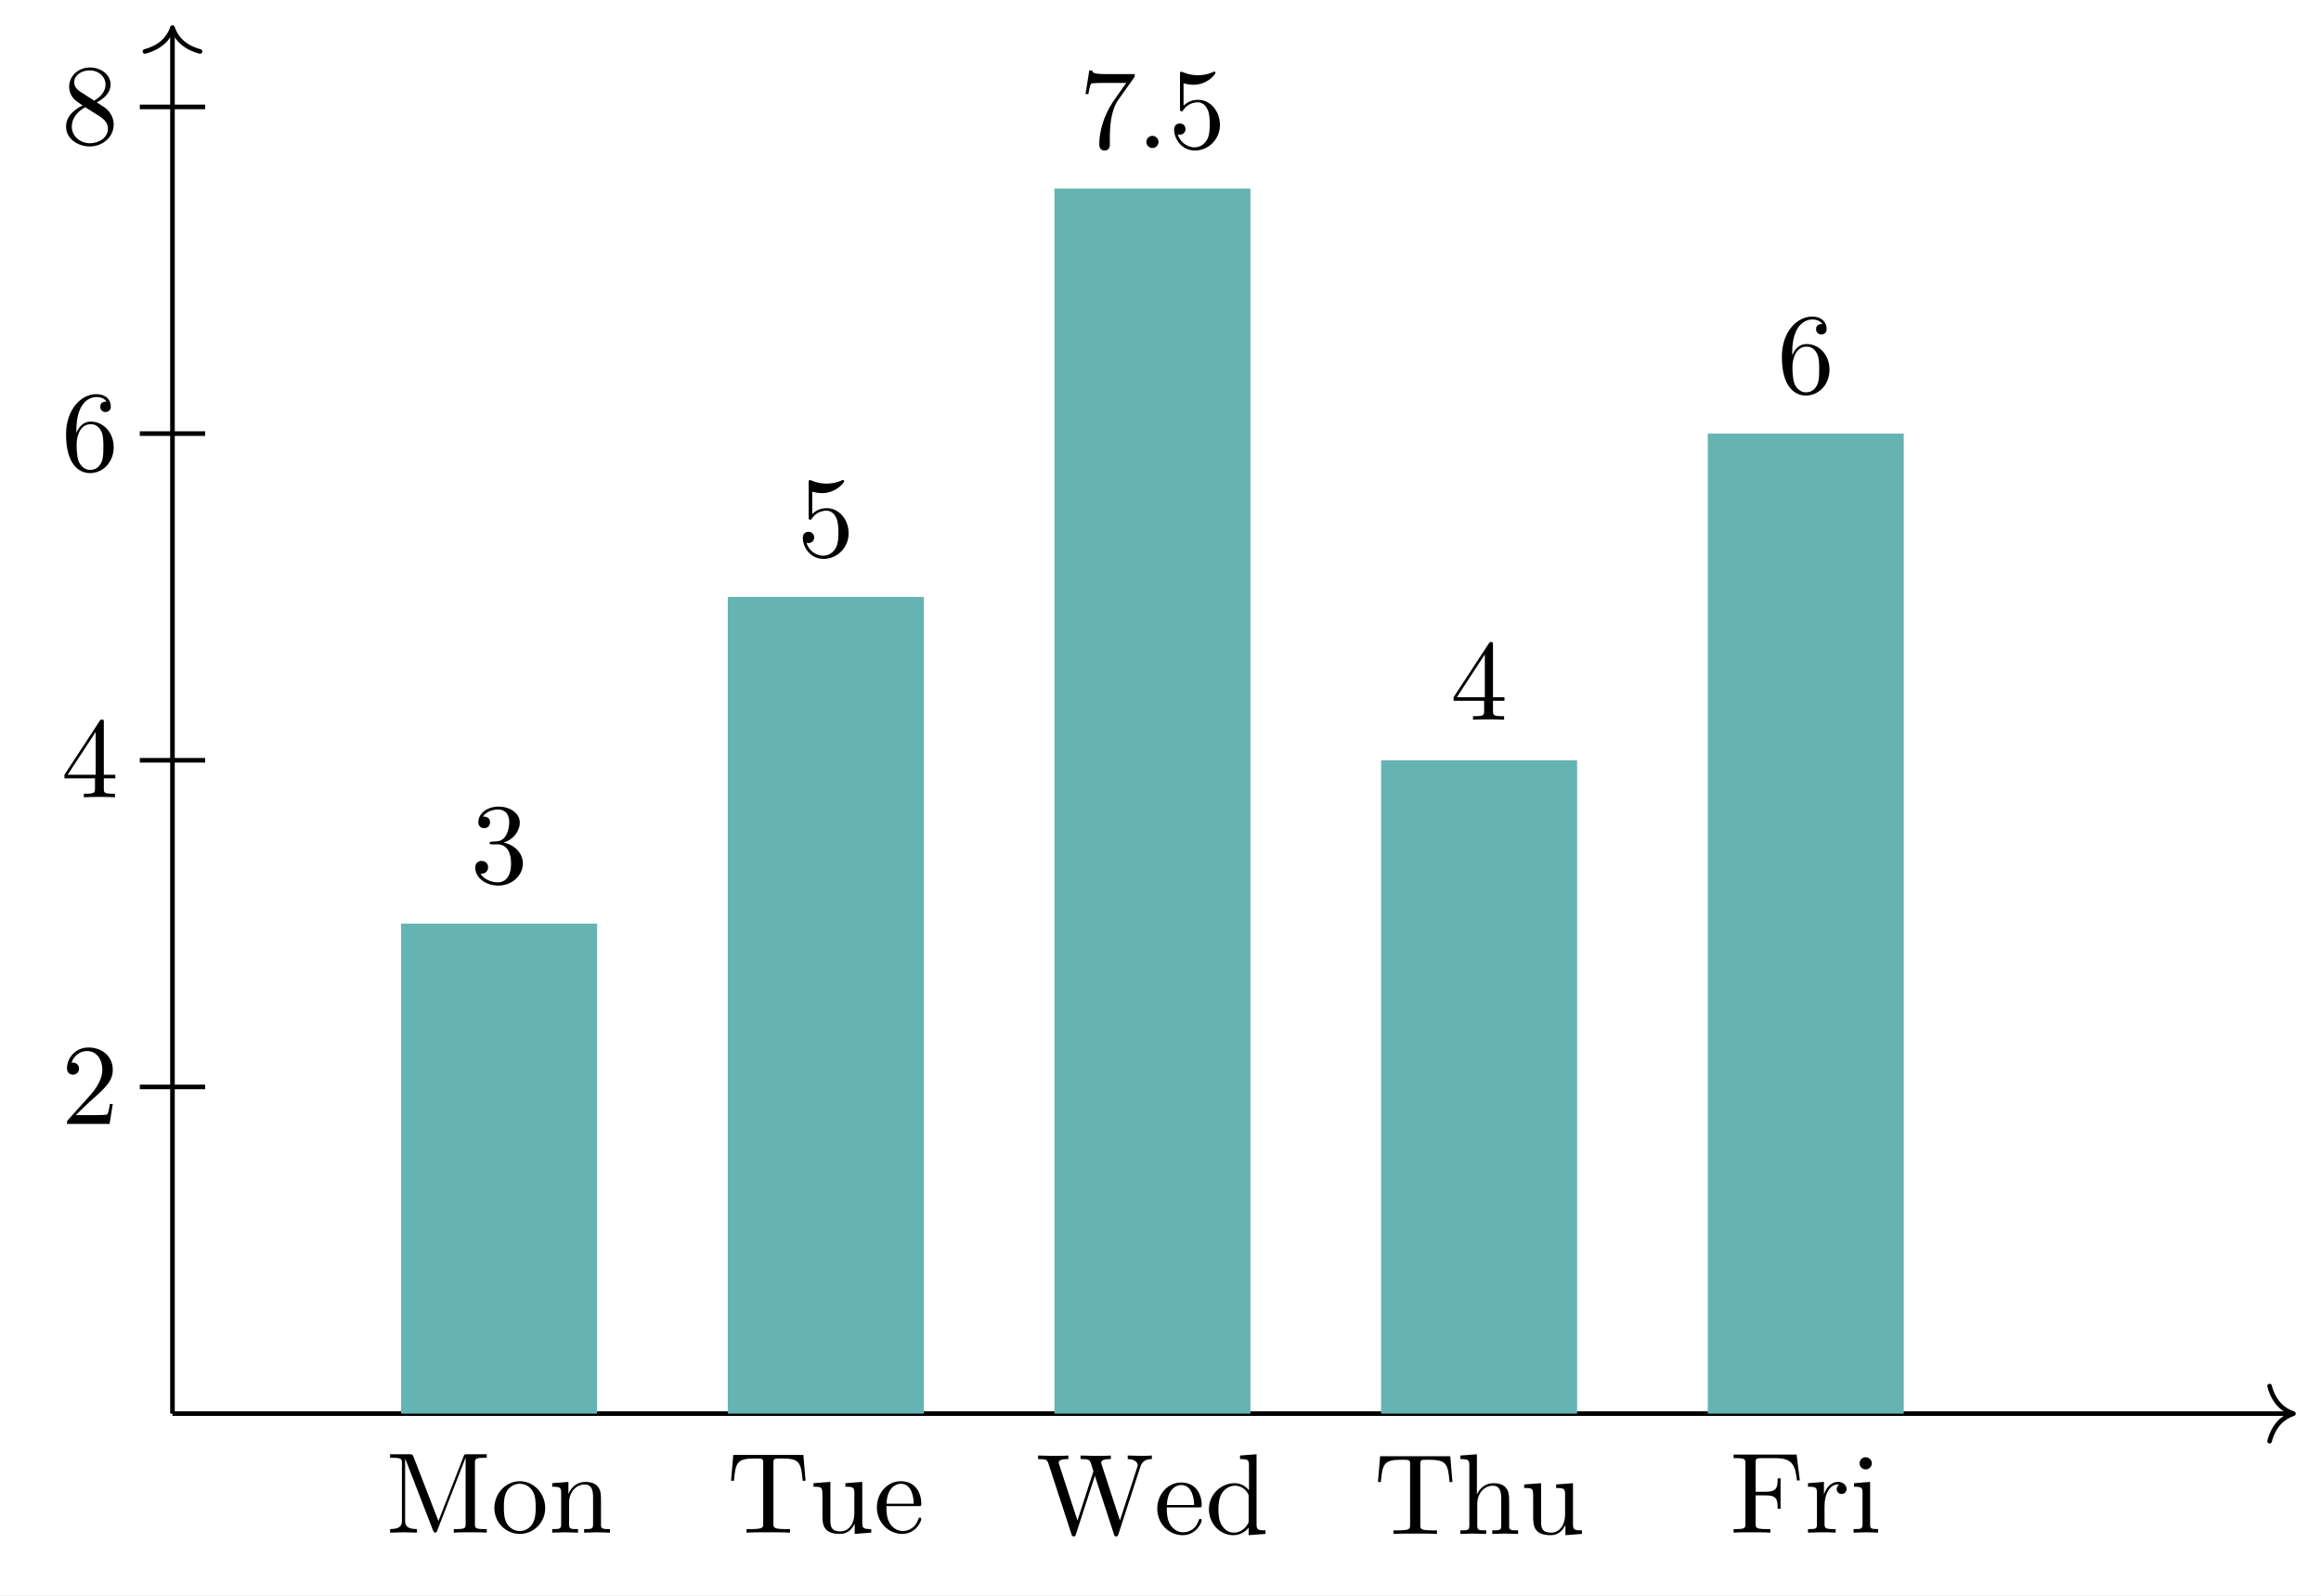
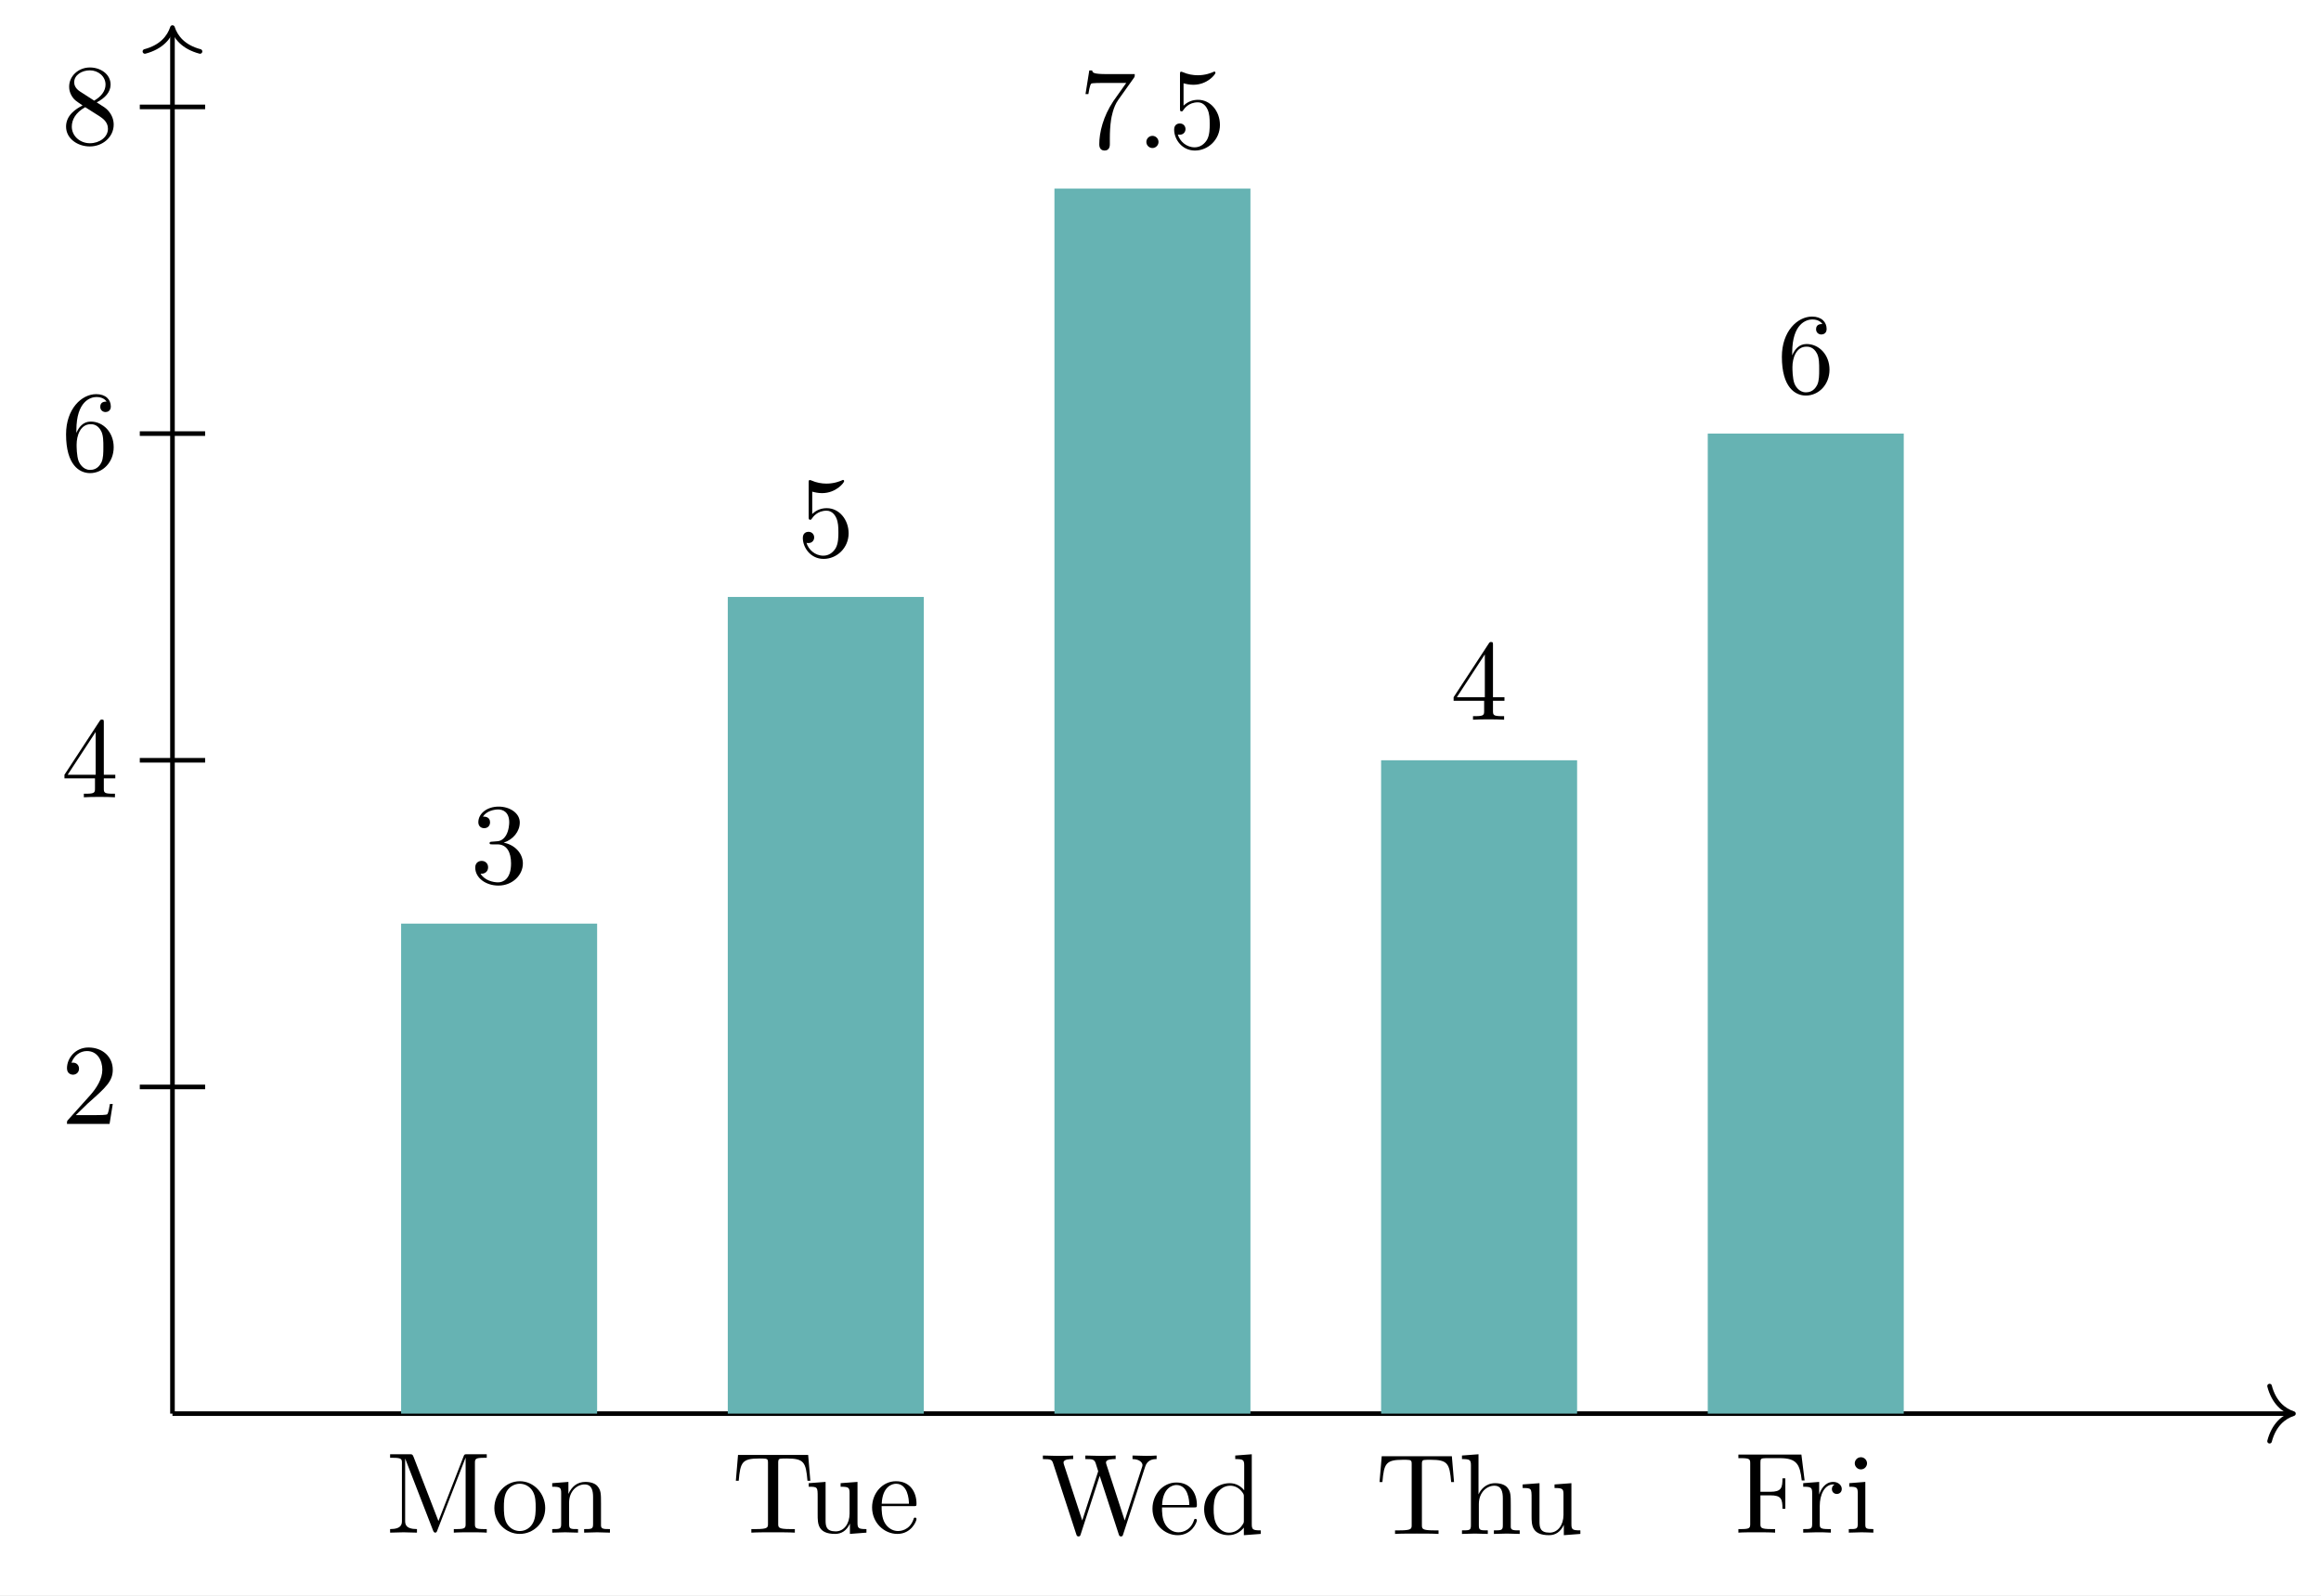
<svg xmlns="http://www.w3.org/2000/svg" viewBox="-1.993 -136.423 201.409 138.416" width="201.409pt" height="138.416pt" role="img" aria-labelledby="tr-title-010b61c2" aria-describedby="tr-desc-010b61c2">
  <rect x="-1.993" y="-136.423" width="201.409" height="138.416" fill="#ffffff" />
  <defs>
    <path id="tr-g46" d="M879 0 L879 31 L855 31 C778 31 776 42 776 78 L776 605 C776 641 778 652 855 652 L879 652 L879 683 L710 683 C684 683 684 682 677 664 L458 101 L241 661 C232 683 229 683 206 683 L37 683 L37 652 L61 652 C138 652 140 641 140 605 L140 105 C140 78 140 31 37 31 L37 0 L154 3 L271 0 L271 31 C168 31 168 78 168 105 L168 644 L169 644 L410 22 C415 9 420 0 430 0 C441 0 444 8 448 19 L694 652 L695 652 L695 78 C695 42 693 31 616 31 L592 31 L592 0 C629 3 697 3 736 3 C775 3 842 3 879 0 Z" />
    <path id="tr-g80" d="M471 214 C471 342 371 448 250 448 C125 448 28 339 28 214 C28 85 132 -11 249 -11 C370 -11 471 87 471 214 Z M388 222 C388 186 388 132 366 88 C344 43 300 14 250 14 C207 14 163 35 136 81 C111 125 111 186 111 222 C111 261 111 315 135 359 C162 405 209 426 249 426 C293 426 336 404 362 361 C388 318 388 260 388 222 Z" />
    <path id="tr-g79" d="M535 0 L535 31 C483 31 458 31 457 61 L457 252 C457 338 457 369 426 405 C412 422 379 442 321 442 C248 442 201 399 173 337 L173 442 L32 431 L32 400 C102 400 110 393 110 344 L110 76 C110 31 99 31 32 31 L32 0 L145 3 L257 0 L257 31 C190 31 179 31 179 76 L179 260 C179 364 250 420 314 420 C377 420 388 366 388 309 L388 76 C388 31 377 31 310 31 L310 0 L423 3 Z" />
    <path id="tr-g20" d="M457 171 C457 253 394 331 290 352 C372 379 430 449 430 528 C430 610 342 666 246 666 C145 666 69 606 69 530 C69 497 91 478 120 478 C151 478 171 500 171 529 C171 579 124 579 109 579 C140 628 206 641 242 641 C283 641 338 619 338 529 C338 517 336 459 310 415 C280 367 246 364 221 363 C213 362 189 360 182 360 C174 359 167 358 167 348 C167 337 174 337 191 337 L235 337 C317 337 354 269 354 171 C354 35 285 6 241 6 C198 6 123 23 88 82 C123 77 154 99 154 137 C154 173 127 193 98 193 C74 193 42 179 42 135 C42 44 135 -22 244 -22 C366 -22 457 69 457 171 Z" />
    <path id="tr-g53" d="M685 452 L666 677 L55 677 L36 452 L61 452 C75 613 90 646 241 646 C259 646 285 646 295 644 C316 640 316 629 316 606 L316 79 C316 45 316 31 211 31 L171 31 L171 0 C212 3 314 3 360 3 C406 3 509 3 550 0 L550 31 L510 31 C405 31 405 45 405 79 L405 606 C405 626 405 640 423 644 C434 646 461 646 480 646 C631 646 646 613 660 452 Z" />
    <path id="tr-g86" d="M535 0 L535 31 C465 31 457 38 457 87 L457 442 L310 431 L310 400 C380 400 388 393 388 344 L388 166 C388 79 340 11 267 11 C183 11 179 58 179 110 L179 442 L32 431 L32 400 C110 400 110 397 110 308 L110 158 C110 80 110 -11 262 -11 C318 -11 362 17 391 79 L391 -11 Z" />
    <path id="tr-g70" d="M415 119 C415 129 407 131 402 131 C393 131 391 125 389 117 C354 14 264 14 254 14 C204 14 164 44 141 81 C111 129 111 195 111 231 L390 231 C412 231 415 231 415 252 C415 351 361 448 236 448 C120 448 28 345 28 220 C28 86 133 -11 248 -11 C370 -11 415 100 415 119 Z M349 252 L112 252 C118 401 202 426 236 426 C339 426 349 291 349 252 Z" />
    <path id="tr-g22" d="M449 201 C449 320 367 420 259 420 C211 420 168 404 132 369 L132 564 C152 558 185 551 217 551 C340 551 410 642 410 655 C410 661 407 666 400 666 C400 666 397 666 392 663 C372 654 323 634 256 634 C216 634 170 641 123 662 C115 665 111 665 111 665 C101 665 101 657 101 641 L101 345 C101 327 101 319 115 319 C122 319 124 322 128 328 C139 344 176 398 257 398 C309 398 334 352 342 334 C358 297 360 258 360 208 C360 173 360 113 336 71 C312 32 275 6 229 6 C156 6 99 59 82 118 C85 117 88 116 99 116 C132 116 149 141 149 165 C149 189 132 214 99 214 C85 214 50 207 50 161 C50 75 119 -22 231 -22 C347 -22 449 74 449 201 Z" />
    <path id="tr-g56" d="M1009 652 L1009 683 C979 681 948 680 918 680 L799 683 L799 652 C866 651 886 618 886 599 C886 593 883 585 881 579 L731 117 L571 607 C570 611 568 617 568 622 C568 652 626 652 652 652 L652 683 C616 680 548 680 510 680 L388 683 L388 652 C445 652 466 652 478 616 L500 546 L361 117 L200 609 C199 612 198 619 198 622 C198 652 256 652 282 652 L282 683 C246 680 178 680 140 680 L18 683 L18 652 C93 652 97 647 109 610 L309 -3 C312 -12 315 -22 328 -22 C342 -22 344 -15 348 -2 L513 506 L679 -3 C682 -12 685 -22 698 -22 C712 -22 714 -15 718 -2 L909 585 C927 642 970 652 1009 652 Z" />
    <path id="tr-g69" d="M527 0 L527 31 C457 31 449 38 449 87 L449 694 L305 683 L305 652 C375 652 383 645 383 596 L383 380 C354 416 311 442 257 442 C139 442 34 344 34 215 C34 88 132 -11 246 -11 C310 -11 355 23 380 55 L380 -11 Z M380 118 C380 100 380 98 369 81 C339 33 294 11 251 11 C206 11 170 37 146 75 C120 116 117 173 117 214 C117 251 119 311 148 356 C169 387 207 420 261 420 C296 420 338 405 369 360 C380 343 380 341 380 323 Z" />
    <path id="tr-g24" d="M485 644 L242 644 C120 644 118 657 114 676 L89 676 L56 470 L81 470 C84 486 93 549 106 561 C113 567 191 567 204 567 L411 567 L299 409 C209 274 176 135 176 33 C176 23 176 -22 222 -22 C268 -22 268 23 268 33 L268 84 C268 139 271 194 279 248 C283 271 297 357 341 419 L476 609 C485 621 485 623 485 644 Z" />
    <path id="tr-g15" d="M192 53 C192 82 168 106 139 106 C110 106 86 82 86 53 C86 24 110 0 139 0 C168 0 192 24 192 53 Z" />
    <path id="tr-g73" d="M535 0 L535 31 C483 31 458 31 457 61 L457 252 C457 338 457 369 426 405 C412 422 379 442 321 442 C237 442 193 382 177 346 L176 346 L176 694 L32 683 L32 652 C102 652 110 645 110 596 L110 76 C110 31 99 31 32 31 L32 0 L145 3 L257 0 L257 31 C190 31 179 31 179 76 L179 260 C179 364 250 420 314 420 C377 420 388 366 388 309 L388 76 C388 31 377 31 310 31 L310 0 L423 3 Z" />
    <path id="tr-g21" d="M471 165 L471 196 L371 196 L371 651 C371 671 371 677 355 677 C346 677 343 677 335 665 L28 196 L28 165 L294 165 L294 78 C294 42 292 31 218 31 L197 31 L197 0 C238 3 290 3 332 3 C374 3 427 3 468 0 L468 31 L447 31 C373 31 371 42 371 78 L371 165 Z M300 196 L56 196 L300 569 Z" />
    <path id="tr-g39" d="M610 455 L582 680 L33 680 L33 649 L57 649 C134 649 136 638 136 602 L136 78 C136 42 134 31 57 31 L33 31 L33 0 C68 3 146 3 185 3 C226 3 317 3 353 0 L353 31 L320 31 C225 31 225 44 225 79 L225 325 L311 325 C407 325 417 293 417 208 L442 208 L442 473 L417 473 C417 389 407 356 311 356 L225 356 L225 609 C225 642 227 649 274 649 L394 649 C544 649 569 593 585 455 Z" />
    <path id="tr-g83" d="M364 381 C364 413 333 442 290 442 C217 442 181 375 167 332 L167 442 L28 431 L28 400 C98 400 106 393 106 344 L106 76 C106 31 95 31 28 31 L28 0 L142 3 C182 3 229 3 269 0 L269 31 L248 31 C174 31 172 42 172 78 L172 232 C172 331 214 420 290 420 C297 420 299 420 301 419 C298 418 278 406 278 380 C278 352 299 337 321 337 C339 337 364 349 364 381 Z" />
    <path id="tr-g74" d="M247 0 L247 31 C181 31 177 36 177 75 L177 442 L37 431 L37 400 C102 400 111 394 111 345 L111 76 C111 31 100 31 33 31 L33 0 L143 3 C178 3 213 1 247 0 Z M192 604 C192 631 169 657 139 657 C105 657 85 629 85 604 C85 577 108 551 138 551 C172 551 192 579 192 604 Z" />
    <path id="tr-g23" d="M457 204 C457 331 368 427 257 427 C189 427 152 376 132 328 L132 352 C132 605 256 641 307 641 C331 641 373 635 395 601 C380 601 340 601 340 556 C340 525 364 510 386 510 C402 510 432 519 432 558 C432 618 388 666 305 666 C177 666 42 537 42 316 C42 49 158 -22 251 -22 C362 -22 457 72 457 204 Z M367 205 C367 157 367 107 350 71 C320 11 274 6 251 6 C188 6 158 66 152 81 C134 128 134 208 134 226 C134 304 166 404 256 404 C272 404 318 404 349 342 C367 305 367 254 367 205 Z" />
    <path id="tr-g19" d="M449 174 L424 174 C419 144 412 100 402 85 C395 77 329 77 307 77 L127 77 L233 180 C389 318 449 372 449 472 C449 586 359 666 237 666 C124 666 50 574 50 485 C50 429 100 429 103 429 C120 429 155 441 155 482 C155 508 137 534 102 534 C94 534 92 534 89 533 C112 598 166 635 224 635 C315 635 358 554 358 472 C358 392 308 313 253 251 L61 37 C50 26 50 24 50 0 L421 0 Z" />
    <path id="tr-g25" d="M457 168 C457 204 446 249 408 291 C389 312 373 322 309 362 C381 399 430 451 430 517 C430 609 341 666 250 666 C150 666 69 592 69 499 C69 481 71 436 113 389 C124 377 161 352 186 335 C128 306 42 250 42 151 C42 45 144 -22 249 -22 C362 -22 457 61 457 168 Z M386 517 C386 460 347 412 287 377 L163 457 C117 487 113 521 113 538 C113 599 178 641 249 641 C322 641 386 589 386 517 Z M407 132 C407 58 332 6 250 6 C164 6 92 68 92 151 C92 209 124 273 209 320 L332 242 C360 223 407 193 407 132 Z" />
  </defs>
  <path d="M12.973 -13.759 L196.826 -13.759" fill="none" stroke="#000000" stroke-width="0.399" stroke-miterlimit="10" />
  <path d="M194.953 -16.15 C195.332 -14.716 196.176 -14.038 197.026 -13.759 C196.176 -13.48 195.332 -12.803 194.953 -11.368" fill="none" stroke="#000000" stroke-width="0.399" stroke-linecap="round" stroke-linejoin="round" />
  <path d="M12.973 -13.759 L12.973 -133.833" fill="none" stroke="#000000" stroke-width="0.399" stroke-miterlimit="10" />
  <path d="M10.582 -131.96 C12.016 -132.339 12.694 -133.182 12.973 -134.032 C13.252 -133.182 13.929 -132.339 15.364 -131.96" fill="none" stroke="#000000" stroke-width="0.399" stroke-linecap="round" stroke-linejoin="round" />
  <path d="M32.815 -13.759 M32.815 -13.759 L32.815 -56.279 L49.823 -56.279 L49.823 -13.759 Z" fill="#66b3b3" />
  <g transform="translate(31.491 -3.432)" fill="#000000" color="#000000">
    <use href="#tr-g46" transform="translate(0 0) scale(0.00996 -0.00996)" />
    <use href="#tr-g80" transform="translate(9.136 0) scale(0.00996 -0.00996)" />
    <use href="#tr-g79" transform="translate(14.117 0) scale(0.00996 -0.00996)" />
  </g>
  <g transform="translate(38.829 -59.799)" fill="#000000" color="#000000">
    <use href="#tr-g20" transform="translate(0 0) scale(0.00996 -0.00996)" />
  </g>
  <path d="M61.162 -13.759 M61.162 -13.759 L61.162 -84.625 L78.17 -84.625 L78.17 -13.759 Z" fill="#66b3b3" />
-   <g transform="translate(61.088 -3.432)" fill="#000000" color="#000000">
+   <g transform="translate(61.503 -3.432)" fill="#000000" color="#000000">
    <use href="#tr-g53" transform="translate(0 0) scale(0.00996 -0.00996)" />
-     <use href="#tr-g86" transform="translate(7.193 0) scale(0.00996 -0.00996)" />
-     <use href="#tr-g70" transform="translate(12.732 0) scale(0.00996 -0.00996)" />
+     <use href="#tr-g86" transform="translate(6.363 0) scale(0.00996 -0.00996)" />
+     <use href="#tr-g70" transform="translate(11.902 0) scale(0.00996 -0.00996)" />
  </g>
  <g transform="translate(67.175 -88.145)" fill="#000000" color="#000000">
    <use href="#tr-g22" transform="translate(0 0) scale(0.00996 -0.00996)" />
  </g>
  <path d="M89.508 -13.759 M89.508 -13.759 L89.508 -120.058 L106.516 -120.058 L106.516 -13.759 Z" fill="#66b3b3" />
-   <g transform="translate(87.91 -3.321)" fill="#000000" color="#000000">
+   <g transform="translate(88.325 -3.321)" fill="#000000" color="#000000">
    <use href="#tr-g56" transform="translate(0 0) scale(0.00996 -0.00996)" />
-     <use href="#tr-g70" transform="translate(10.242 0) scale(0.00996 -0.00996)" />
-     <use href="#tr-g69" transform="translate(14.665 0) scale(0.00996 -0.00996)" />
+     <use href="#tr-g70" transform="translate(9.411 0) scale(0.00996 -0.00996)" />
+     <use href="#tr-g69" transform="translate(13.835 0) scale(0.00996 -0.00996)" />
  </g>
  <g transform="translate(91.646 -123.579)" fill="#000000" color="#000000">
    <use href="#tr-g24" transform="translate(0 0) scale(0.00996 -0.00996)" />
    <use href="#tr-g15" transform="translate(4.981 0) scale(0.00996 -0.00996)" />
    <use href="#tr-g22" transform="translate(7.751 0) scale(0.00996 -0.00996)" />
  </g>
  <path d="M117.855 -13.759 M117.855 -13.759 L117.855 -70.452 L134.863 -70.452 L134.863 -13.759 Z" fill="#66b3b3" />
-   <g transform="translate(117.223 -3.321)" fill="#000000" color="#000000">
+   <g transform="translate(117.361 -3.321)" fill="#000000" color="#000000">
    <use href="#tr-g53" transform="translate(0 0) scale(0.00996 -0.00996)" />
    <use href="#tr-g73" transform="translate(7.193 0) scale(0.00996 -0.00996)" />
-     <use href="#tr-g86" transform="translate(12.732 0) scale(0.00996 -0.00996)" />
+     <use href="#tr-g86" transform="translate(12.456 0) scale(0.00996 -0.00996)" />
  </g>
  <g transform="translate(123.868 -73.972)" fill="#000000" color="#000000">
    <use href="#tr-g21" transform="translate(0 0) scale(0.00996 -0.00996)" />
  </g>
  <path d="M146.201 -13.759 M146.201 -13.759 L146.201 -98.799 L163.209 -98.799 L163.209 -13.759 Z" fill="#66b3b3" />
-   <g transform="translate(148.115 -3.432)" fill="#000000" color="#000000">
+   <g transform="translate(148.53 -3.432)" fill="#000000" color="#000000">
    <use href="#tr-g39" transform="translate(0 0) scale(0.00996 -0.00996)" />
-     <use href="#tr-g83" transform="translate(6.506 0) scale(0.00996 -0.00996)" />
-     <use href="#tr-g74" transform="translate(10.411 0) scale(0.00996 -0.00996)" />
+     <use href="#tr-g83" transform="translate(5.675 0) scale(0.00996 -0.00996)" />
+     <use href="#tr-g74" transform="translate(9.581 0) scale(0.00996 -0.00996)" />
  </g>
  <g transform="translate(152.214 -102.319)" fill="#000000" color="#000000">
    <use href="#tr-g23" transform="translate(0 0) scale(0.00996 -0.00996)" />
  </g>
  <path d="M10.138 -42.106 L15.807 -42.106" fill="none" stroke="#000000" stroke-width="0.399" stroke-miterlimit="10" />
  <g transform="translate(3.321 -38.896)" fill="#000000" color="#000000">
    <use href="#tr-g19" transform="translate(0 0) scale(0.00996 -0.00996)" />
  </g>
  <path d="M10.138 -70.452 L15.807 -70.452" fill="none" stroke="#000000" stroke-width="0.399" stroke-miterlimit="10" />
  <g transform="translate(3.321 -67.242)" fill="#000000" color="#000000">
    <use href="#tr-g21" transform="translate(0 0) scale(0.00996 -0.00996)" />
  </g>
  <path d="M10.138 -98.799 L15.807 -98.799" fill="none" stroke="#000000" stroke-width="0.399" stroke-miterlimit="10" />
  <g transform="translate(3.321 -95.589)" fill="#000000" color="#000000">
    <use href="#tr-g23" transform="translate(0 0) scale(0.00996 -0.00996)" />
  </g>
  <path d="M10.138 -127.145 L15.807 -127.145" fill="none" stroke="#000000" stroke-width="0.399" stroke-miterlimit="10" />
  <g transform="translate(3.321 -123.935)" fill="#000000" color="#000000">
    <use href="#tr-g25" transform="translate(0 0) scale(0.00996 -0.00996)" />
  </g>
</svg>
